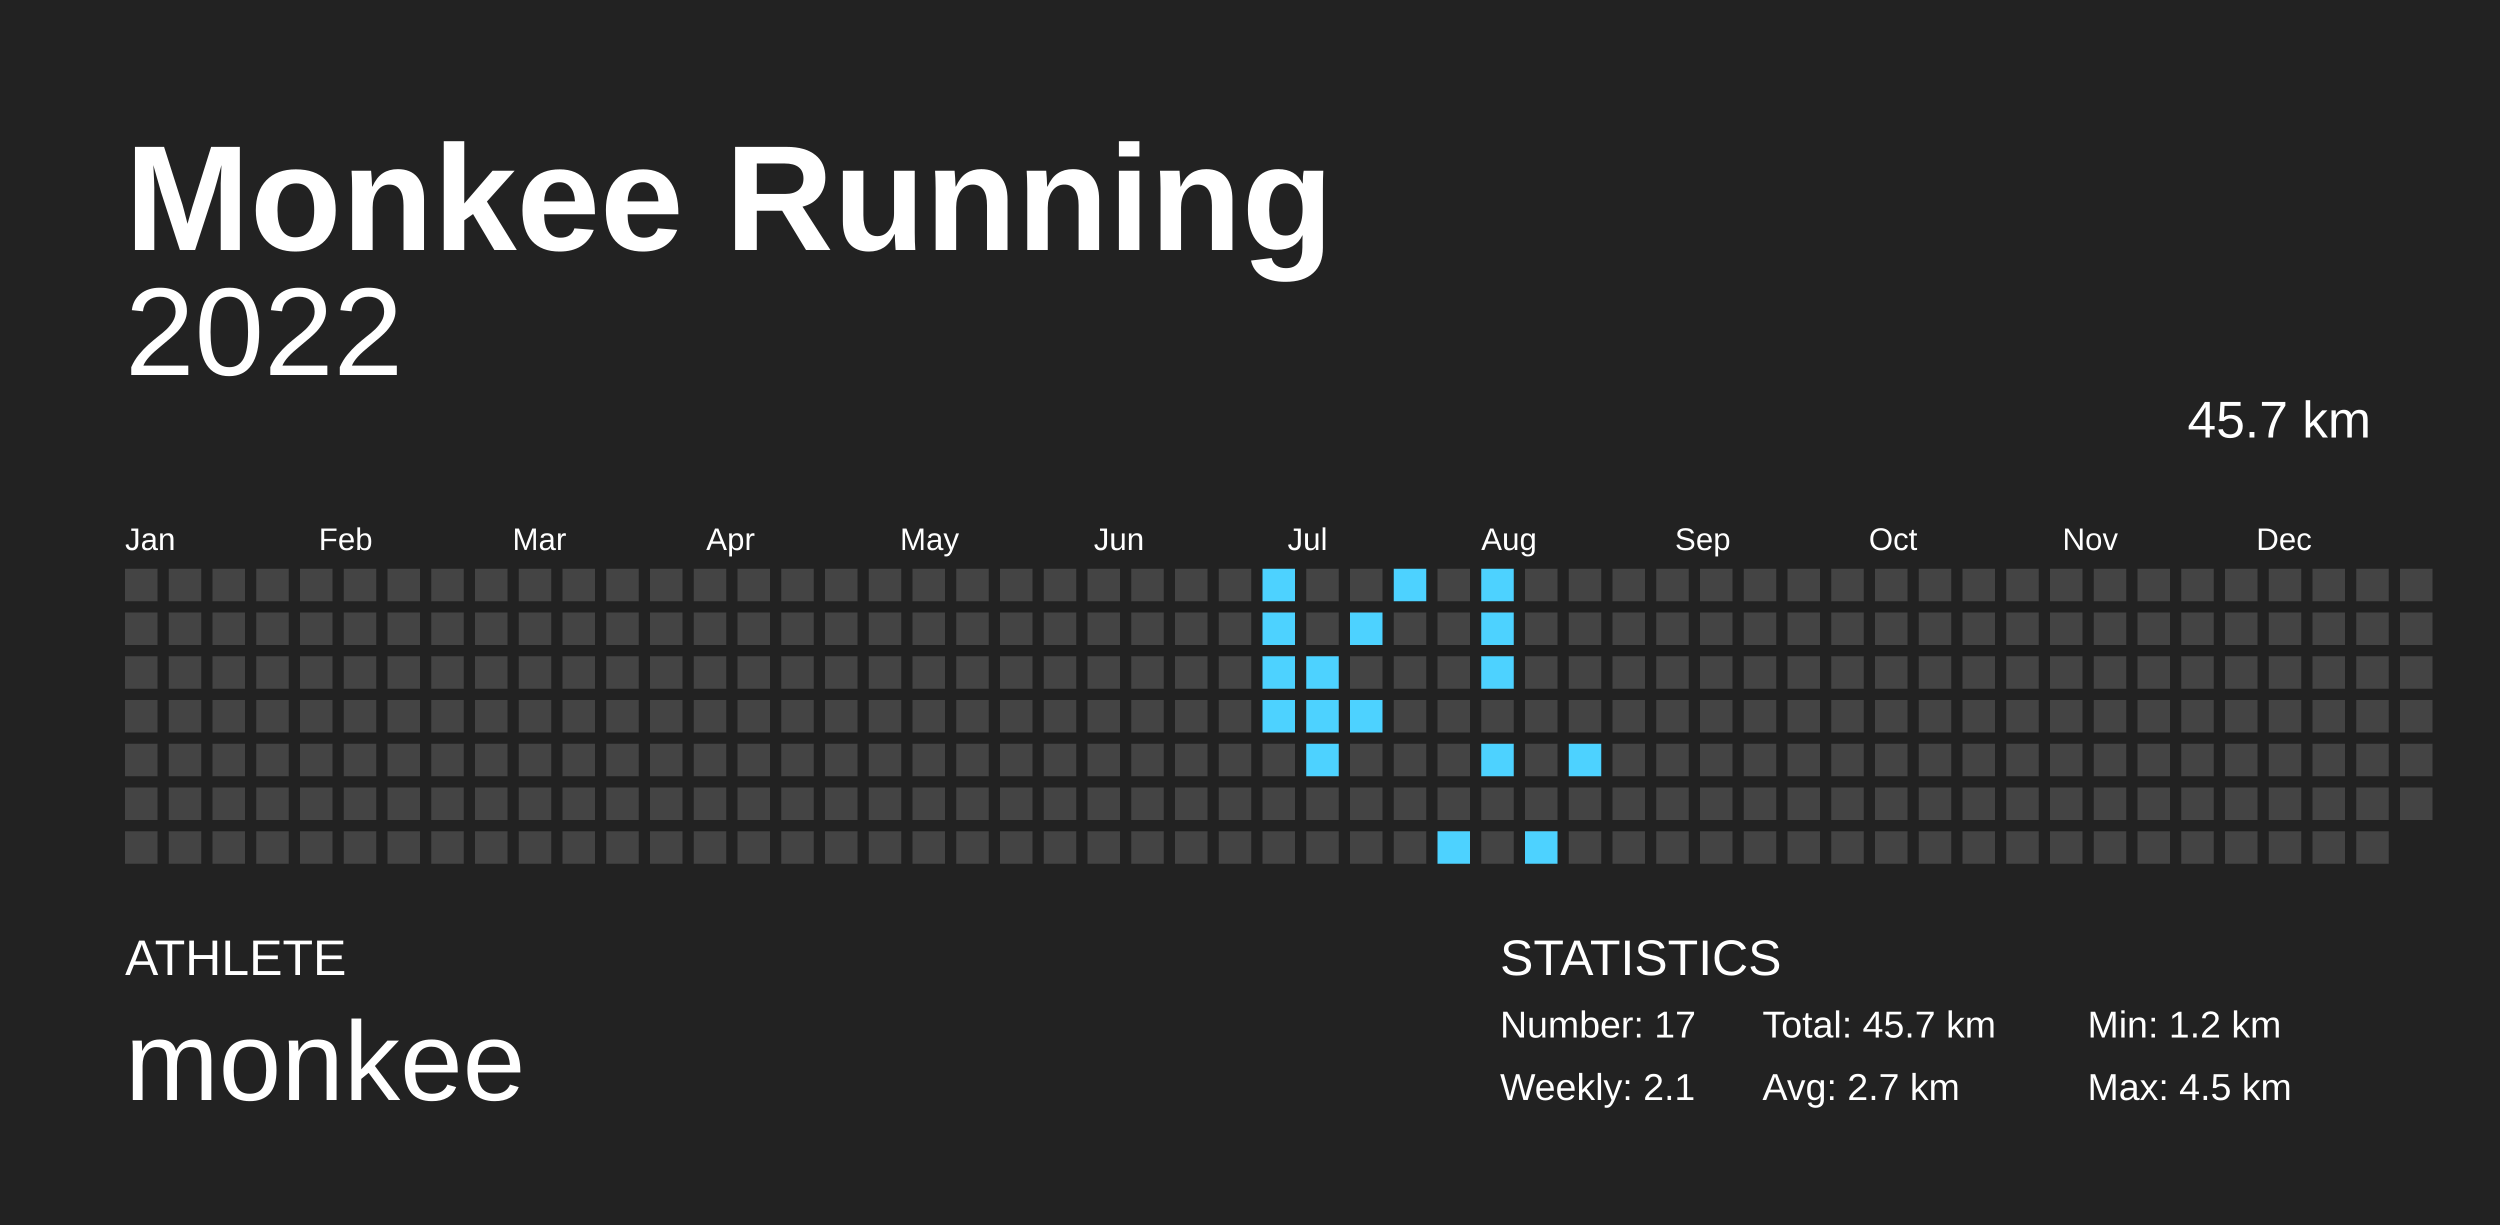
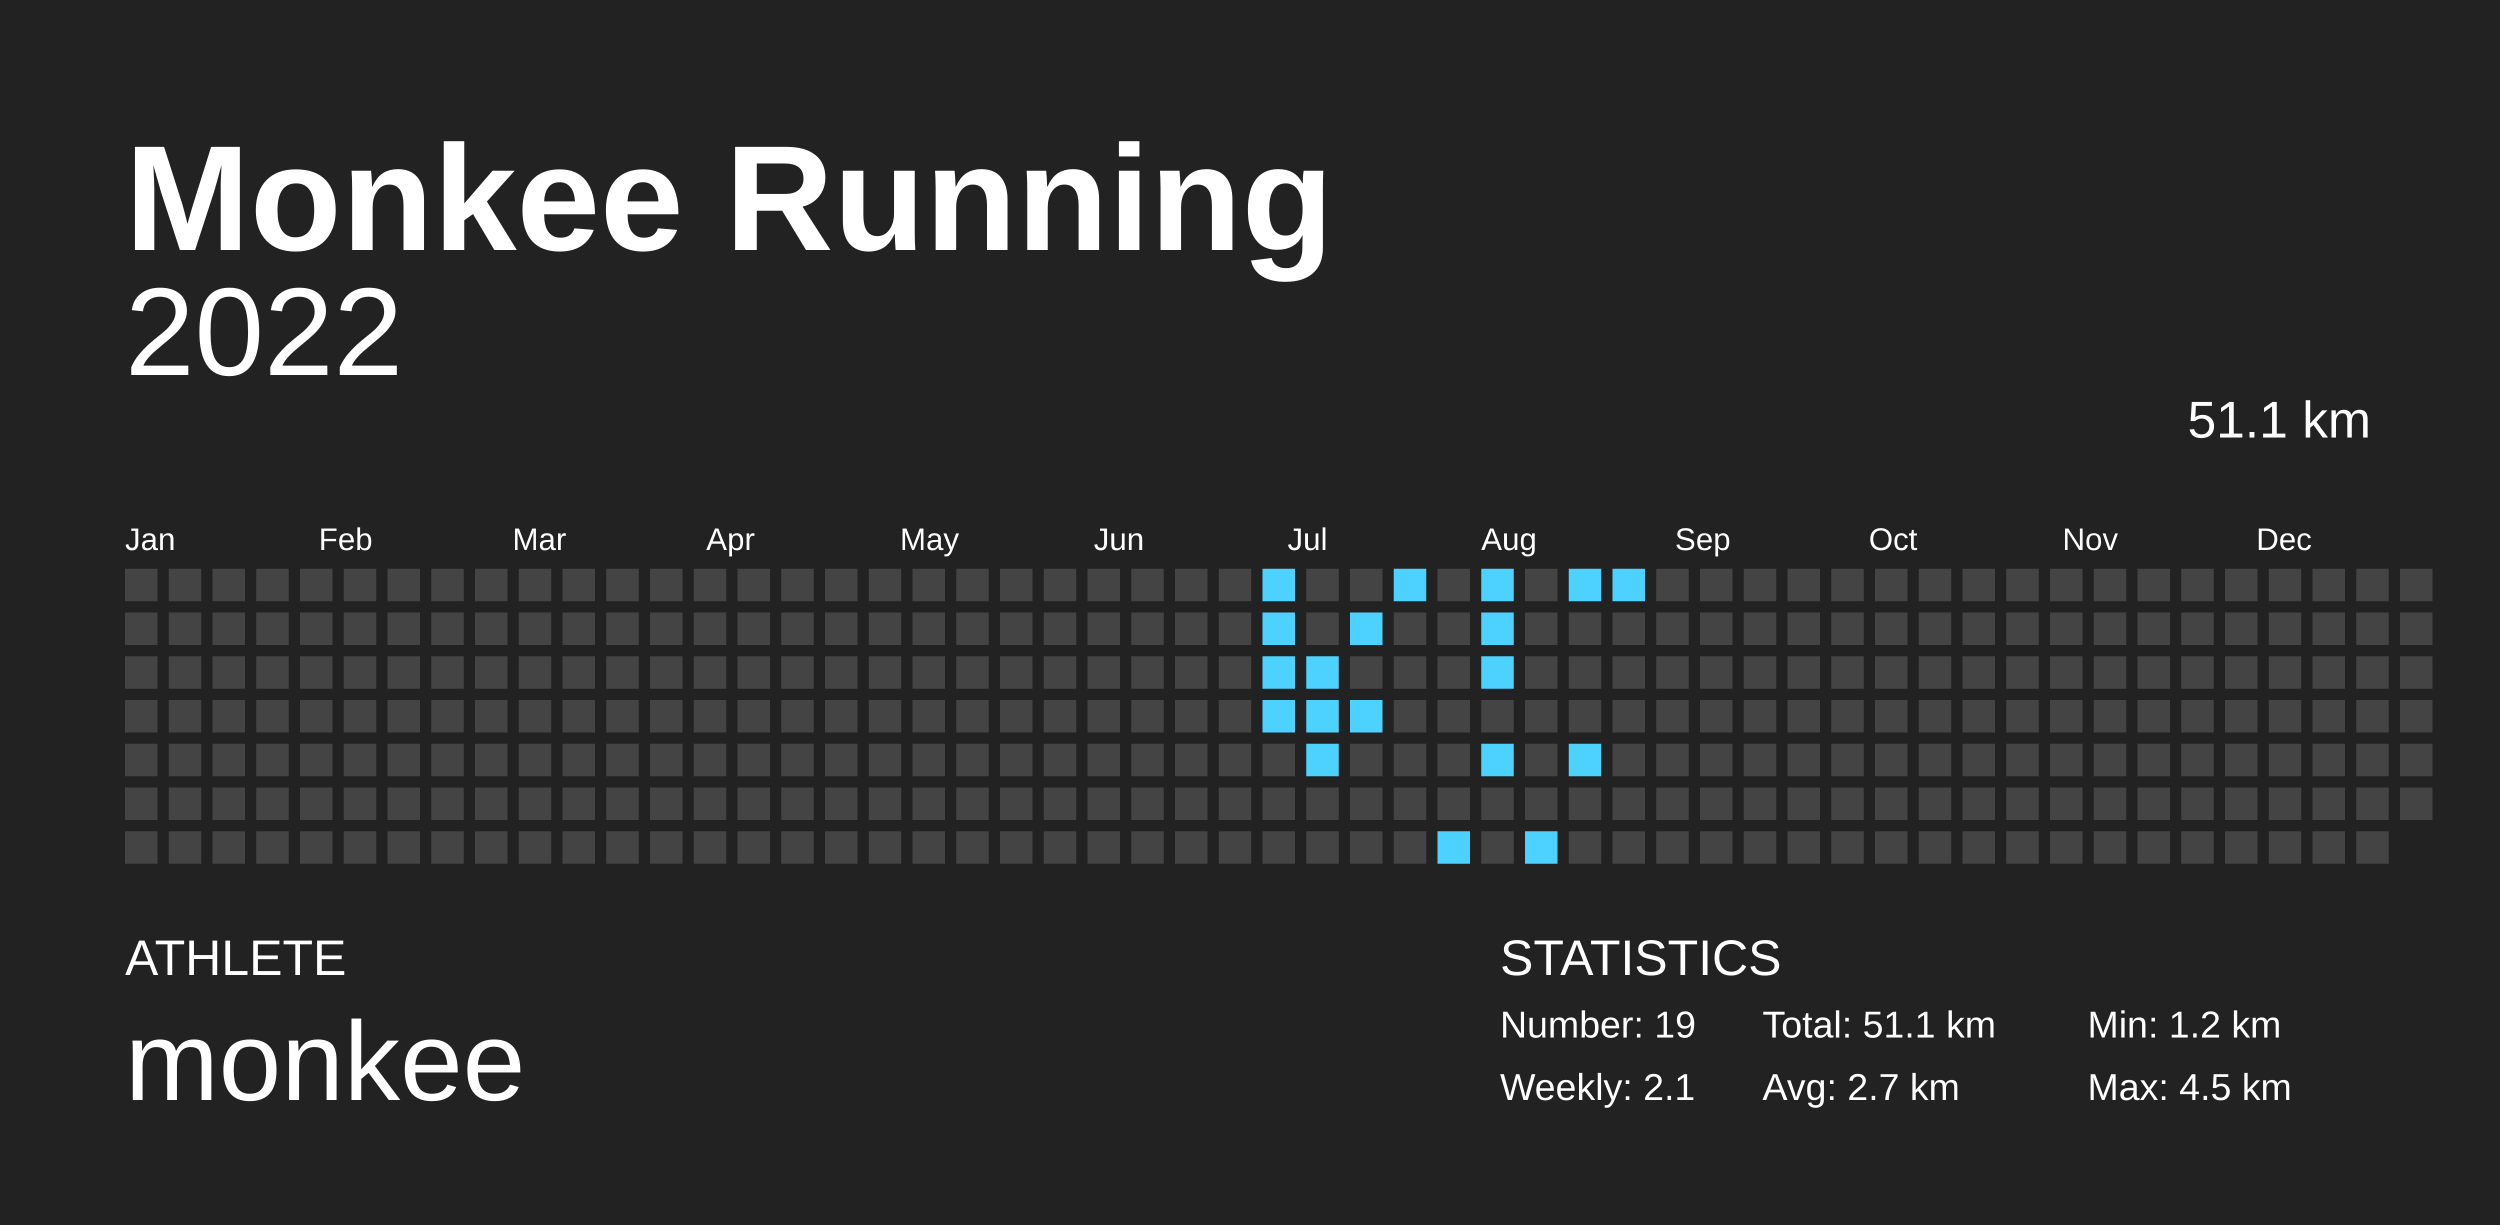
<svg xmlns="http://www.w3.org/2000/svg" baseProfile="full" height="98mm" version="1.1" viewBox="0,0,200,98" width="200mm">
  <defs />
  <rect fill="#222222" height="98" width="200" x="0" y="0" />
  <text fill="#FFFFFF" style="font-size:12px; font-family:Arial; font-weight:bold;" x="10" y="20">Monkee Running</text>
  <text fill="#FFFFFF" style="font-size:4px; font-family:Arial" x="10" y="78">ATHLETE</text>
  <text fill="#FFFFFF" style="font-size:9px; font-family:Arial" x="10" y="88">monkee</text>
  <text fill="#FFFFFF" style="font-size:4px; font-family:Arial" x="120" y="78">STATISTICS</text>
-   <text fill="#FFFFFF" style="font-size:3px; font-family:Arial" x="120" y="83">Number: 17</text>
+   <text fill="#FFFFFF" style="font-size:3px; font-family:Arial" x="120" y="83">Number: 19</text>
  <text fill="#FFFFFF" style="font-size:3px; font-family:Arial" x="120" y="88">Weekly: 2.1</text>
-   <text fill="#FFFFFF" style="font-size:3px; font-family:Arial" x="141" y="83">Total: 45.7 km</text>
+   <text fill="#FFFFFF" style="font-size:3px; font-family:Arial" x="141" y="83">Total: 51.1 km</text>
  <text fill="#FFFFFF" style="font-size:3px; font-family:Arial" x="141" y="88">Avg: 2.7 km</text>
  <text fill="#FFFFFF" style="font-size:3px; font-family:Arial" x="167" y="83">Min: 1.2 km</text>
  <text fill="#FFFFFF" style="font-size:3px; font-family:Arial" x="167" y="88">Max: 4.5 km</text>
  <text alignment-baseline="hanging" fill="#FFFFFF" style="font-size:10.0px; font-family:Arial;" x="10" y="30">2022</text>
-   <text alignment-baseline="hanging" fill="#FFFFFF" style="font-size:4.125px; font-family:Arial;" x="175" y="35">45.7 km</text>
+   <text alignment-baseline="hanging" fill="#FFFFFF" style="font-size:4.125px; font-family:Arial;" x="175" y="35">51.1 km</text>
  <text fill="#FFFFFF" style="font-size:2.5px; font-family:Arial" x="10.0" y="44">Jan</text>
  <text fill="#FFFFFF" style="font-size:2.5px; font-family:Arial" x="25.5" y="44">Feb</text>
  <text fill="#FFFFFF" style="font-size:2.5px; font-family:Arial" x="41.0" y="44">Mar</text>
  <text fill="#FFFFFF" style="font-size:2.5px; font-family:Arial" x="56.5" y="44">Apr</text>
  <text fill="#FFFFFF" style="font-size:2.5px; font-family:Arial" x="72.0" y="44">May</text>
  <text fill="#FFFFFF" style="font-size:2.5px; font-family:Arial" x="87.5" y="44">Jun</text>
  <text fill="#FFFFFF" style="font-size:2.5px; font-family:Arial" x="103.0" y="44">Jul</text>
  <text fill="#FFFFFF" style="font-size:2.5px; font-family:Arial" x="118.5" y="44">Aug</text>
  <text fill="#FFFFFF" style="font-size:2.5px; font-family:Arial" x="134.0" y="44">Sep</text>
  <text fill="#FFFFFF" style="font-size:2.5px; font-family:Arial" x="149.5" y="44">Oct</text>
  <text fill="#FFFFFF" style="font-size:2.5px; font-family:Arial" x="165.0" y="44">Nov</text>
  <text fill="#FFFFFF" style="font-size:2.5px; font-family:Arial" x="180.5" y="44">Dec</text>
  <rect fill="#444444" height="2.6" width="2.6" x="10.0" y="45.5" />
  <rect fill="#444444" height="2.6" width="2.6" x="10.0" y="49.0" />
  <rect fill="#444444" height="2.6" width="2.6" x="10.0" y="52.5" />
  <rect fill="#444444" height="2.6" width="2.6" x="10.0" y="56.0" />
  <rect fill="#444444" height="2.6" width="2.6" x="10.0" y="59.5" />
  <rect fill="#444444" height="2.6" width="2.6" x="10.0" y="63.0" />
  <rect fill="#444444" height="2.6" width="2.6" x="10.0" y="66.5" />
  <rect fill="#444444" height="2.6" width="2.6" x="13.5" y="45.5" />
  <rect fill="#444444" height="2.6" width="2.6" x="13.5" y="49.0" />
  <rect fill="#444444" height="2.6" width="2.6" x="13.5" y="52.5" />
  <rect fill="#444444" height="2.6" width="2.6" x="13.5" y="56.0" />
  <rect fill="#444444" height="2.6" width="2.6" x="13.5" y="59.5" />
  <rect fill="#444444" height="2.6" width="2.6" x="13.5" y="63.0" />
  <rect fill="#444444" height="2.6" width="2.6" x="13.5" y="66.5" />
  <rect fill="#444444" height="2.6" width="2.6" x="17.0" y="45.5" />
  <rect fill="#444444" height="2.6" width="2.6" x="17.0" y="49.0" />
  <rect fill="#444444" height="2.6" width="2.6" x="17.0" y="52.5" />
  <rect fill="#444444" height="2.6" width="2.6" x="17.0" y="56.0" />
  <rect fill="#444444" height="2.6" width="2.6" x="17.0" y="59.5" />
  <rect fill="#444444" height="2.6" width="2.6" x="17.0" y="63.0" />
  <rect fill="#444444" height="2.6" width="2.6" x="17.0" y="66.5" />
  <rect fill="#444444" height="2.6" width="2.6" x="20.5" y="45.5" />
  <rect fill="#444444" height="2.6" width="2.6" x="20.5" y="49.0" />
  <rect fill="#444444" height="2.6" width="2.6" x="20.5" y="52.5" />
  <rect fill="#444444" height="2.6" width="2.6" x="20.5" y="56.0" />
  <rect fill="#444444" height="2.6" width="2.6" x="20.5" y="59.5" />
  <rect fill="#444444" height="2.6" width="2.6" x="20.5" y="63.0" />
  <rect fill="#444444" height="2.6" width="2.6" x="20.5" y="66.5" />
  <rect fill="#444444" height="2.6" width="2.6" x="24.0" y="45.5" />
  <rect fill="#444444" height="2.6" width="2.6" x="24.0" y="49.0" />
  <rect fill="#444444" height="2.6" width="2.6" x="24.0" y="52.5" />
  <rect fill="#444444" height="2.6" width="2.6" x="24.0" y="56.0" />
  <rect fill="#444444" height="2.6" width="2.6" x="24.0" y="59.5" />
  <rect fill="#444444" height="2.6" width="2.6" x="24.0" y="63.0" />
  <rect fill="#444444" height="2.6" width="2.6" x="24.0" y="66.5" />
  <rect fill="#444444" height="2.6" width="2.6" x="27.5" y="45.5" />
  <rect fill="#444444" height="2.6" width="2.6" x="27.5" y="49.0" />
  <rect fill="#444444" height="2.6" width="2.6" x="27.5" y="52.5" />
  <rect fill="#444444" height="2.6" width="2.6" x="27.5" y="56.0" />
  <rect fill="#444444" height="2.6" width="2.6" x="27.5" y="59.5" />
  <rect fill="#444444" height="2.6" width="2.6" x="27.5" y="63.0" />
  <rect fill="#444444" height="2.6" width="2.6" x="27.5" y="66.5" />
  <rect fill="#444444" height="2.6" width="2.6" x="31.0" y="45.5" />
  <rect fill="#444444" height="2.6" width="2.6" x="31.0" y="49.0" />
  <rect fill="#444444" height="2.6" width="2.6" x="31.0" y="52.5" />
  <rect fill="#444444" height="2.6" width="2.6" x="31.0" y="56.0" />
  <rect fill="#444444" height="2.6" width="2.6" x="31.0" y="59.5" />
  <rect fill="#444444" height="2.6" width="2.6" x="31.0" y="63.0" />
  <rect fill="#444444" height="2.6" width="2.6" x="31.0" y="66.5" />
  <rect fill="#444444" height="2.6" width="2.6" x="34.5" y="45.5" />
  <rect fill="#444444" height="2.6" width="2.6" x="34.5" y="49.0" />
  <rect fill="#444444" height="2.6" width="2.6" x="34.5" y="52.5" />
  <rect fill="#444444" height="2.6" width="2.6" x="34.5" y="56.0" />
  <rect fill="#444444" height="2.6" width="2.6" x="34.5" y="59.5" />
  <rect fill="#444444" height="2.6" width="2.6" x="34.5" y="63.0" />
  <rect fill="#444444" height="2.6" width="2.6" x="34.5" y="66.5" />
  <rect fill="#444444" height="2.6" width="2.6" x="38.0" y="45.5" />
  <rect fill="#444444" height="2.6" width="2.6" x="38.0" y="49.0" />
  <rect fill="#444444" height="2.6" width="2.6" x="38.0" y="52.5" />
  <rect fill="#444444" height="2.6" width="2.6" x="38.0" y="56.0" />
  <rect fill="#444444" height="2.6" width="2.6" x="38.0" y="59.5" />
  <rect fill="#444444" height="2.6" width="2.6" x="38.0" y="63.0" />
  <rect fill="#444444" height="2.6" width="2.6" x="38.0" y="66.5" />
  <rect fill="#444444" height="2.6" width="2.6" x="41.5" y="45.5" />
  <rect fill="#444444" height="2.6" width="2.6" x="41.5" y="49.0" />
  <rect fill="#444444" height="2.6" width="2.6" x="41.5" y="52.5" />
  <rect fill="#444444" height="2.6" width="2.6" x="41.5" y="56.0" />
  <rect fill="#444444" height="2.6" width="2.6" x="41.5" y="59.5" />
  <rect fill="#444444" height="2.6" width="2.6" x="41.5" y="63.0" />
  <rect fill="#444444" height="2.6" width="2.6" x="41.5" y="66.5" />
  <rect fill="#444444" height="2.6" width="2.6" x="45.0" y="45.5" />
  <rect fill="#444444" height="2.6" width="2.6" x="45.0" y="49.0" />
  <rect fill="#444444" height="2.6" width="2.6" x="45.0" y="52.5" />
  <rect fill="#444444" height="2.6" width="2.6" x="45.0" y="56.0" />
  <rect fill="#444444" height="2.6" width="2.6" x="45.0" y="59.5" />
  <rect fill="#444444" height="2.6" width="2.6" x="45.0" y="63.0" />
  <rect fill="#444444" height="2.6" width="2.6" x="45.0" y="66.5" />
  <rect fill="#444444" height="2.6" width="2.6" x="48.5" y="45.5" />
  <rect fill="#444444" height="2.6" width="2.6" x="48.5" y="49.0" />
  <rect fill="#444444" height="2.6" width="2.6" x="48.5" y="52.5" />
  <rect fill="#444444" height="2.6" width="2.6" x="48.5" y="56.0" />
  <rect fill="#444444" height="2.6" width="2.6" x="48.5" y="59.5" />
  <rect fill="#444444" height="2.6" width="2.6" x="48.5" y="63.0" />
  <rect fill="#444444" height="2.6" width="2.6" x="48.5" y="66.5" />
  <rect fill="#444444" height="2.6" width="2.6" x="52.0" y="45.5" />
  <rect fill="#444444" height="2.6" width="2.6" x="52.0" y="49.0" />
  <rect fill="#444444" height="2.6" width="2.6" x="52.0" y="52.5" />
  <rect fill="#444444" height="2.6" width="2.6" x="52.0" y="56.0" />
  <rect fill="#444444" height="2.6" width="2.6" x="52.0" y="59.5" />
  <rect fill="#444444" height="2.6" width="2.6" x="52.0" y="63.0" />
  <rect fill="#444444" height="2.6" width="2.6" x="52.0" y="66.5" />
  <rect fill="#444444" height="2.6" width="2.6" x="55.5" y="45.5" />
  <rect fill="#444444" height="2.6" width="2.6" x="55.5" y="49.0" />
  <rect fill="#444444" height="2.6" width="2.6" x="55.5" y="52.5" />
  <rect fill="#444444" height="2.6" width="2.6" x="55.5" y="56.0" />
  <rect fill="#444444" height="2.6" width="2.6" x="55.5" y="59.5" />
  <rect fill="#444444" height="2.6" width="2.6" x="55.5" y="63.0" />
  <rect fill="#444444" height="2.6" width="2.6" x="55.5" y="66.5" />
  <rect fill="#444444" height="2.6" width="2.6" x="59.0" y="45.5" />
  <rect fill="#444444" height="2.6" width="2.6" x="59.0" y="49.0" />
  <rect fill="#444444" height="2.6" width="2.6" x="59.0" y="52.5" />
  <rect fill="#444444" height="2.6" width="2.6" x="59.0" y="56.0" />
  <rect fill="#444444" height="2.6" width="2.6" x="59.0" y="59.5" />
  <rect fill="#444444" height="2.6" width="2.6" x="59.0" y="63.0" />
  <rect fill="#444444" height="2.6" width="2.6" x="59.0" y="66.5" />
  <rect fill="#444444" height="2.6" width="2.6" x="62.5" y="45.5" />
  <rect fill="#444444" height="2.6" width="2.6" x="62.5" y="49.0" />
  <rect fill="#444444" height="2.6" width="2.6" x="62.5" y="52.5" />
  <rect fill="#444444" height="2.6" width="2.6" x="62.5" y="56.0" />
  <rect fill="#444444" height="2.6" width="2.6" x="62.5" y="59.5" />
  <rect fill="#444444" height="2.6" width="2.6" x="62.5" y="63.0" />
  <rect fill="#444444" height="2.6" width="2.6" x="62.5" y="66.5" />
  <rect fill="#444444" height="2.6" width="2.6" x="66.0" y="45.5" />
  <rect fill="#444444" height="2.6" width="2.6" x="66.0" y="49.0" />
  <rect fill="#444444" height="2.6" width="2.6" x="66.0" y="52.5" />
  <rect fill="#444444" height="2.6" width="2.6" x="66.0" y="56.0" />
  <rect fill="#444444" height="2.6" width="2.6" x="66.0" y="59.5" />
  <rect fill="#444444" height="2.6" width="2.6" x="66.0" y="63.0" />
  <rect fill="#444444" height="2.6" width="2.6" x="66.0" y="66.5" />
  <rect fill="#444444" height="2.6" width="2.6" x="69.5" y="45.5" />
  <rect fill="#444444" height="2.6" width="2.6" x="69.5" y="49.0" />
  <rect fill="#444444" height="2.6" width="2.6" x="69.5" y="52.5" />
  <rect fill="#444444" height="2.6" width="2.6" x="69.5" y="56.0" />
  <rect fill="#444444" height="2.6" width="2.6" x="69.5" y="59.5" />
  <rect fill="#444444" height="2.6" width="2.6" x="69.5" y="63.0" />
  <rect fill="#444444" height="2.6" width="2.6" x="69.5" y="66.5" />
  <rect fill="#444444" height="2.6" width="2.6" x="73.0" y="45.5" />
  <rect fill="#444444" height="2.6" width="2.6" x="73.0" y="49.0" />
  <rect fill="#444444" height="2.6" width="2.6" x="73.0" y="52.5" />
  <rect fill="#444444" height="2.6" width="2.6" x="73.0" y="56.0" />
  <rect fill="#444444" height="2.6" width="2.6" x="73.0" y="59.5" />
  <rect fill="#444444" height="2.6" width="2.6" x="73.0" y="63.0" />
  <rect fill="#444444" height="2.6" width="2.6" x="73.0" y="66.5" />
  <rect fill="#444444" height="2.6" width="2.6" x="76.5" y="45.5" />
  <rect fill="#444444" height="2.6" width="2.6" x="76.5" y="49.0" />
  <rect fill="#444444" height="2.6" width="2.6" x="76.5" y="52.5" />
  <rect fill="#444444" height="2.6" width="2.6" x="76.5" y="56.0" />
  <rect fill="#444444" height="2.6" width="2.6" x="76.5" y="59.5" />
  <rect fill="#444444" height="2.6" width="2.6" x="76.5" y="63.0" />
  <rect fill="#444444" height="2.6" width="2.6" x="76.5" y="66.5" />
  <rect fill="#444444" height="2.6" width="2.6" x="80.0" y="45.5" />
  <rect fill="#444444" height="2.6" width="2.6" x="80.0" y="49.0" />
  <rect fill="#444444" height="2.6" width="2.6" x="80.0" y="52.5" />
  <rect fill="#444444" height="2.6" width="2.6" x="80.0" y="56.0" />
  <rect fill="#444444" height="2.6" width="2.6" x="80.0" y="59.5" />
  <rect fill="#444444" height="2.6" width="2.6" x="80.0" y="63.0" />
  <rect fill="#444444" height="2.6" width="2.6" x="80.0" y="66.5" />
  <rect fill="#444444" height="2.6" width="2.6" x="83.5" y="45.5" />
  <rect fill="#444444" height="2.6" width="2.6" x="83.5" y="49.0" />
  <rect fill="#444444" height="2.6" width="2.6" x="83.5" y="52.5" />
  <rect fill="#444444" height="2.6" width="2.6" x="83.5" y="56.0" />
  <rect fill="#444444" height="2.6" width="2.6" x="83.5" y="59.5" />
  <rect fill="#444444" height="2.6" width="2.6" x="83.5" y="63.0" />
  <rect fill="#444444" height="2.6" width="2.6" x="83.5" y="66.5" />
  <rect fill="#444444" height="2.6" width="2.6" x="87.0" y="45.5" />
  <rect fill="#444444" height="2.6" width="2.6" x="87.0" y="49.0" />
  <rect fill="#444444" height="2.6" width="2.6" x="87.0" y="52.5" />
  <rect fill="#444444" height="2.6" width="2.6" x="87.0" y="56.0" />
  <rect fill="#444444" height="2.6" width="2.6" x="87.0" y="59.5" />
  <rect fill="#444444" height="2.6" width="2.6" x="87.0" y="63.0" />
  <rect fill="#444444" height="2.6" width="2.6" x="87.0" y="66.5" />
  <rect fill="#444444" height="2.6" width="2.6" x="90.5" y="45.5" />
  <rect fill="#444444" height="2.6" width="2.6" x="90.5" y="49.0" />
  <rect fill="#444444" height="2.6" width="2.6" x="90.5" y="52.5" />
  <rect fill="#444444" height="2.6" width="2.6" x="90.5" y="56.0" />
  <rect fill="#444444" height="2.6" width="2.6" x="90.5" y="59.5" />
  <rect fill="#444444" height="2.6" width="2.6" x="90.5" y="63.0" />
  <rect fill="#444444" height="2.6" width="2.6" x="90.5" y="66.5" />
  <rect fill="#444444" height="2.6" width="2.6" x="94.0" y="45.5" />
  <rect fill="#444444" height="2.6" width="2.6" x="94.0" y="49.0" />
  <rect fill="#444444" height="2.6" width="2.6" x="94.0" y="52.5" />
  <rect fill="#444444" height="2.6" width="2.6" x="94.0" y="56.0" />
  <rect fill="#444444" height="2.6" width="2.6" x="94.0" y="59.5" />
  <rect fill="#444444" height="2.6" width="2.6" x="94.0" y="63.0" />
  <rect fill="#444444" height="2.6" width="2.6" x="94.0" y="66.5" />
  <rect fill="#444444" height="2.6" width="2.6" x="97.5" y="45.5" />
  <rect fill="#444444" height="2.6" width="2.6" x="97.5" y="49.0" />
  <rect fill="#444444" height="2.6" width="2.6" x="97.5" y="52.5" />
  <rect fill="#444444" height="2.6" width="2.6" x="97.5" y="56.0" />
  <rect fill="#444444" height="2.6" width="2.6" x="97.5" y="59.5" />
  <rect fill="#444444" height="2.6" width="2.6" x="97.5" y="63.0" />
  <rect fill="#444444" height="2.6" width="2.6" x="97.5" y="66.5" />
  <rect fill="#4dd2ff" height="2.6" width="2.6" x="101.0" y="45.5" />
  <rect fill="#4dd2ff" height="2.6" width="2.6" x="101.0" y="49.0" />
  <rect fill="#4dd2ff" height="2.6" width="2.6" x="101.0" y="52.5" />
  <rect fill="#4dd2ff" height="2.6" width="2.6" x="101.0" y="56.0" />
  <rect fill="#444444" height="2.6" width="2.6" x="101.0" y="59.5" />
  <rect fill="#444444" height="2.6" width="2.6" x="101.0" y="63.0" />
  <rect fill="#444444" height="2.6" width="2.6" x="101.0" y="66.5" />
  <rect fill="#444444" height="2.6" width="2.6" x="104.5" y="45.5" />
  <rect fill="#444444" height="2.6" width="2.6" x="104.5" y="49.0" />
  <rect fill="#4dd2ff" height="2.6" width="2.6" x="104.5" y="52.5" />
  <rect fill="#4dd2ff" height="2.6" width="2.6" x="104.5" y="56.0" />
  <rect fill="#4dd2ff" height="2.6" width="2.6" x="104.5" y="59.5" />
  <rect fill="#444444" height="2.6" width="2.6" x="104.5" y="63.0" />
  <rect fill="#444444" height="2.6" width="2.6" x="104.5" y="66.5" />
  <rect fill="#444444" height="2.6" width="2.6" x="108.0" y="45.5" />
  <rect fill="#4dd2ff" height="2.6" width="2.6" x="108.0" y="49.0" />
  <rect fill="#444444" height="2.6" width="2.6" x="108.0" y="52.5" />
  <rect fill="#4dd2ff" height="2.6" width="2.6" x="108.0" y="56.0" />
  <rect fill="#444444" height="2.6" width="2.6" x="108.0" y="59.5" />
  <rect fill="#444444" height="2.6" width="2.6" x="108.0" y="63.0" />
  <rect fill="#444444" height="2.6" width="2.6" x="108.0" y="66.5" />
  <rect fill="#4dd2ff" height="2.6" width="2.6" x="111.5" y="45.5" />
  <rect fill="#444444" height="2.6" width="2.6" x="111.5" y="49.0" />
  <rect fill="#444444" height="2.6" width="2.6" x="111.5" y="52.5" />
  <rect fill="#444444" height="2.6" width="2.6" x="111.5" y="56.0" />
  <rect fill="#444444" height="2.6" width="2.6" x="111.5" y="59.5" />
  <rect fill="#444444" height="2.6" width="2.6" x="111.5" y="63.0" />
  <rect fill="#444444" height="2.6" width="2.6" x="111.5" y="66.5" />
  <rect fill="#444444" height="2.6" width="2.6" x="115.0" y="45.5" />
  <rect fill="#444444" height="2.6" width="2.6" x="115.0" y="49.0" />
  <rect fill="#444444" height="2.6" width="2.6" x="115.0" y="52.5" />
  <rect fill="#444444" height="2.6" width="2.6" x="115.0" y="56.0" />
  <rect fill="#444444" height="2.6" width="2.6" x="115.0" y="59.5" />
  <rect fill="#444444" height="2.6" width="2.6" x="115.0" y="63.0" />
  <rect fill="#4dd2ff" height="2.6" width="2.6" x="115.0" y="66.5" />
  <rect fill="#4dd2ff" height="2.6" width="2.6" x="118.5" y="45.5" />
  <rect fill="#4dd2ff" height="2.6" width="2.6" x="118.5" y="49.0" />
  <rect fill="#4dd2ff" height="2.6" width="2.6" x="118.5" y="52.5" />
  <rect fill="#444444" height="2.6" width="2.6" x="118.5" y="56.0" />
  <rect fill="#4dd2ff" height="2.6" width="2.6" x="118.5" y="59.5" />
  <rect fill="#444444" height="2.6" width="2.6" x="118.5" y="63.0" />
  <rect fill="#444444" height="2.6" width="2.6" x="118.5" y="66.5" />
  <rect fill="#444444" height="2.6" width="2.6" x="122.0" y="45.5" />
  <rect fill="#444444" height="2.6" width="2.6" x="122.0" y="49.0" />
  <rect fill="#444444" height="2.6" width="2.6" x="122.0" y="52.5" />
  <rect fill="#444444" height="2.6" width="2.6" x="122.0" y="56.0" />
  <rect fill="#444444" height="2.6" width="2.6" x="122.0" y="59.5" />
  <rect fill="#444444" height="2.6" width="2.6" x="122.0" y="63.0" />
  <rect fill="#4dd2ff" height="2.6" width="2.6" x="122.0" y="66.5" />
-   <rect fill="#444444" height="2.6" width="2.6" x="125.5" y="45.5" />
+   <rect fill="#4dd2ff" height="2.6" width="2.6" x="125.5" y="45.5" />
  <rect fill="#444444" height="2.6" width="2.6" x="125.5" y="49.0" />
  <rect fill="#444444" height="2.6" width="2.6" x="125.5" y="52.5" />
  <rect fill="#444444" height="2.6" width="2.6" x="125.5" y="56.0" />
  <rect fill="#4dd2ff" height="2.6" width="2.6" x="125.5" y="59.5" />
  <rect fill="#444444" height="2.6" width="2.6" x="125.5" y="63.0" />
  <rect fill="#444444" height="2.6" width="2.6" x="125.5" y="66.5" />
-   <rect fill="#444444" height="2.6" width="2.6" x="129.0" y="45.5" />
+   <rect fill="#4dd2ff" height="2.6" width="2.6" x="129.0" y="45.5" />
  <rect fill="#444444" height="2.6" width="2.6" x="129.0" y="49.0" />
  <rect fill="#444444" height="2.6" width="2.6" x="129.0" y="52.5" />
  <rect fill="#444444" height="2.6" width="2.6" x="129.0" y="56.0" />
  <rect fill="#444444" height="2.6" width="2.6" x="129.0" y="59.5" />
  <rect fill="#444444" height="2.6" width="2.6" x="129.0" y="63.0" />
  <rect fill="#444444" height="2.6" width="2.6" x="129.0" y="66.5" />
  <rect fill="#444444" height="2.6" width="2.6" x="132.5" y="45.5" />
  <rect fill="#444444" height="2.6" width="2.6" x="132.5" y="49.0" />
  <rect fill="#444444" height="2.6" width="2.6" x="132.5" y="52.5" />
  <rect fill="#444444" height="2.6" width="2.6" x="132.5" y="56.0" />
  <rect fill="#444444" height="2.6" width="2.6" x="132.5" y="59.5" />
  <rect fill="#444444" height="2.6" width="2.6" x="132.5" y="63.0" />
  <rect fill="#444444" height="2.6" width="2.6" x="132.5" y="66.5" />
  <rect fill="#444444" height="2.6" width="2.6" x="136.0" y="45.5" />
  <rect fill="#444444" height="2.6" width="2.6" x="136.0" y="49.0" />
  <rect fill="#444444" height="2.6" width="2.6" x="136.0" y="52.5" />
  <rect fill="#444444" height="2.6" width="2.6" x="136.0" y="56.0" />
  <rect fill="#444444" height="2.6" width="2.6" x="136.0" y="59.5" />
  <rect fill="#444444" height="2.6" width="2.6" x="136.0" y="63.0" />
  <rect fill="#444444" height="2.6" width="2.6" x="136.0" y="66.5" />
  <rect fill="#444444" height="2.6" width="2.6" x="139.5" y="45.5" />
  <rect fill="#444444" height="2.6" width="2.6" x="139.5" y="49.0" />
  <rect fill="#444444" height="2.6" width="2.6" x="139.5" y="52.5" />
  <rect fill="#444444" height="2.6" width="2.6" x="139.5" y="56.0" />
  <rect fill="#444444" height="2.6" width="2.6" x="139.5" y="59.5" />
  <rect fill="#444444" height="2.6" width="2.6" x="139.5" y="63.0" />
  <rect fill="#444444" height="2.6" width="2.6" x="139.5" y="66.5" />
  <rect fill="#444444" height="2.6" width="2.6" x="143.0" y="45.5" />
  <rect fill="#444444" height="2.6" width="2.6" x="143.0" y="49.0" />
  <rect fill="#444444" height="2.6" width="2.6" x="143.0" y="52.5" />
  <rect fill="#444444" height="2.6" width="2.6" x="143.0" y="56.0" />
  <rect fill="#444444" height="2.6" width="2.6" x="143.0" y="59.5" />
  <rect fill="#444444" height="2.6" width="2.6" x="143.0" y="63.0" />
  <rect fill="#444444" height="2.6" width="2.6" x="143.0" y="66.5" />
  <rect fill="#444444" height="2.6" width="2.6" x="146.5" y="45.5" />
  <rect fill="#444444" height="2.6" width="2.6" x="146.5" y="49.0" />
  <rect fill="#444444" height="2.6" width="2.6" x="146.5" y="52.5" />
  <rect fill="#444444" height="2.6" width="2.6" x="146.5" y="56.0" />
  <rect fill="#444444" height="2.6" width="2.6" x="146.5" y="59.5" />
  <rect fill="#444444" height="2.6" width="2.6" x="146.5" y="63.0" />
  <rect fill="#444444" height="2.6" width="2.6" x="146.5" y="66.5" />
  <rect fill="#444444" height="2.6" width="2.6" x="150.0" y="45.5" />
  <rect fill="#444444" height="2.6" width="2.6" x="150.0" y="49.0" />
  <rect fill="#444444" height="2.6" width="2.6" x="150.0" y="52.5" />
  <rect fill="#444444" height="2.6" width="2.6" x="150.0" y="56.0" />
  <rect fill="#444444" height="2.6" width="2.6" x="150.0" y="59.5" />
  <rect fill="#444444" height="2.6" width="2.6" x="150.0" y="63.0" />
  <rect fill="#444444" height="2.6" width="2.6" x="150.0" y="66.5" />
  <rect fill="#444444" height="2.6" width="2.6" x="153.5" y="45.5" />
  <rect fill="#444444" height="2.6" width="2.6" x="153.5" y="49.0" />
  <rect fill="#444444" height="2.6" width="2.6" x="153.5" y="52.5" />
  <rect fill="#444444" height="2.6" width="2.6" x="153.5" y="56.0" />
  <rect fill="#444444" height="2.6" width="2.6" x="153.5" y="59.5" />
  <rect fill="#444444" height="2.6" width="2.6" x="153.5" y="63.0" />
  <rect fill="#444444" height="2.6" width="2.6" x="153.5" y="66.5" />
  <rect fill="#444444" height="2.6" width="2.6" x="157.0" y="45.5" />
  <rect fill="#444444" height="2.6" width="2.6" x="157.0" y="49.0" />
  <rect fill="#444444" height="2.6" width="2.6" x="157.0" y="52.5" />
  <rect fill="#444444" height="2.6" width="2.6" x="157.0" y="56.0" />
  <rect fill="#444444" height="2.6" width="2.6" x="157.0" y="59.5" />
  <rect fill="#444444" height="2.6" width="2.6" x="157.0" y="63.0" />
  <rect fill="#444444" height="2.6" width="2.6" x="157.0" y="66.5" />
  <rect fill="#444444" height="2.6" width="2.6" x="160.5" y="45.5" />
  <rect fill="#444444" height="2.6" width="2.6" x="160.5" y="49.0" />
  <rect fill="#444444" height="2.6" width="2.6" x="160.5" y="52.5" />
  <rect fill="#444444" height="2.6" width="2.6" x="160.5" y="56.0" />
  <rect fill="#444444" height="2.6" width="2.6" x="160.5" y="59.5" />
  <rect fill="#444444" height="2.6" width="2.6" x="160.5" y="63.0" />
  <rect fill="#444444" height="2.6" width="2.6" x="160.5" y="66.5" />
  <rect fill="#444444" height="2.6" width="2.6" x="164.0" y="45.5" />
  <rect fill="#444444" height="2.6" width="2.6" x="164.0" y="49.0" />
  <rect fill="#444444" height="2.6" width="2.6" x="164.0" y="52.5" />
  <rect fill="#444444" height="2.6" width="2.6" x="164.0" y="56.0" />
  <rect fill="#444444" height="2.6" width="2.6" x="164.0" y="59.5" />
  <rect fill="#444444" height="2.6" width="2.6" x="164.0" y="63.0" />
  <rect fill="#444444" height="2.6" width="2.6" x="164.0" y="66.5" />
  <rect fill="#444444" height="2.6" width="2.6" x="167.5" y="45.5" />
  <rect fill="#444444" height="2.6" width="2.6" x="167.5" y="49.0" />
  <rect fill="#444444" height="2.6" width="2.6" x="167.5" y="52.5" />
  <rect fill="#444444" height="2.6" width="2.6" x="167.5" y="56.0" />
  <rect fill="#444444" height="2.6" width="2.6" x="167.5" y="59.5" />
  <rect fill="#444444" height="2.6" width="2.6" x="167.5" y="63.0" />
  <rect fill="#444444" height="2.6" width="2.6" x="167.5" y="66.5" />
  <rect fill="#444444" height="2.6" width="2.6" x="171.0" y="45.5" />
  <rect fill="#444444" height="2.6" width="2.6" x="171.0" y="49.0" />
  <rect fill="#444444" height="2.6" width="2.6" x="171.0" y="52.5" />
  <rect fill="#444444" height="2.6" width="2.6" x="171.0" y="56.0" />
  <rect fill="#444444" height="2.6" width="2.6" x="171.0" y="59.5" />
  <rect fill="#444444" height="2.6" width="2.6" x="171.0" y="63.0" />
  <rect fill="#444444" height="2.6" width="2.6" x="171.0" y="66.5" />
  <rect fill="#444444" height="2.6" width="2.6" x="174.5" y="45.5" />
  <rect fill="#444444" height="2.6" width="2.6" x="174.5" y="49.0" />
  <rect fill="#444444" height="2.6" width="2.6" x="174.5" y="52.5" />
  <rect fill="#444444" height="2.6" width="2.6" x="174.5" y="56.0" />
  <rect fill="#444444" height="2.6" width="2.6" x="174.5" y="59.5" />
  <rect fill="#444444" height="2.6" width="2.6" x="174.5" y="63.0" />
  <rect fill="#444444" height="2.6" width="2.6" x="174.5" y="66.5" />
  <rect fill="#444444" height="2.6" width="2.6" x="178.0" y="45.5" />
  <rect fill="#444444" height="2.6" width="2.6" x="178.0" y="49.0" />
  <rect fill="#444444" height="2.6" width="2.6" x="178.0" y="52.5" />
  <rect fill="#444444" height="2.6" width="2.6" x="178.0" y="56.0" />
  <rect fill="#444444" height="2.6" width="2.6" x="178.0" y="59.5" />
  <rect fill="#444444" height="2.6" width="2.6" x="178.0" y="63.0" />
  <rect fill="#444444" height="2.6" width="2.6" x="178.0" y="66.5" />
  <rect fill="#444444" height="2.6" width="2.6" x="181.5" y="45.5" />
  <rect fill="#444444" height="2.6" width="2.6" x="181.5" y="49.0" />
  <rect fill="#444444" height="2.6" width="2.6" x="181.5" y="52.5" />
  <rect fill="#444444" height="2.6" width="2.6" x="181.5" y="56.0" />
  <rect fill="#444444" height="2.6" width="2.6" x="181.5" y="59.5" />
  <rect fill="#444444" height="2.6" width="2.6" x="181.5" y="63.0" />
  <rect fill="#444444" height="2.6" width="2.6" x="181.5" y="66.5" />
  <rect fill="#444444" height="2.6" width="2.6" x="185.0" y="45.5" />
  <rect fill="#444444" height="2.6" width="2.6" x="185.0" y="49.0" />
  <rect fill="#444444" height="2.6" width="2.6" x="185.0" y="52.5" />
  <rect fill="#444444" height="2.6" width="2.6" x="185.0" y="56.0" />
  <rect fill="#444444" height="2.6" width="2.6" x="185.0" y="59.5" />
  <rect fill="#444444" height="2.6" width="2.6" x="185.0" y="63.0" />
  <rect fill="#444444" height="2.6" width="2.6" x="185.0" y="66.5" />
  <rect fill="#444444" height="2.6" width="2.6" x="188.5" y="45.5" />
  <rect fill="#444444" height="2.6" width="2.6" x="188.5" y="49.0" />
  <rect fill="#444444" height="2.6" width="2.6" x="188.5" y="52.5" />
  <rect fill="#444444" height="2.6" width="2.6" x="188.5" y="56.0" />
  <rect fill="#444444" height="2.6" width="2.6" x="188.5" y="59.5" />
  <rect fill="#444444" height="2.6" width="2.6" x="188.5" y="63.0" />
  <rect fill="#444444" height="2.6" width="2.6" x="188.5" y="66.5" />
  <rect fill="#444444" height="2.6" width="2.6" x="192.0" y="45.5" />
  <rect fill="#444444" height="2.6" width="2.6" x="192.0" y="49.0" />
  <rect fill="#444444" height="2.6" width="2.6" x="192.0" y="52.5" />
  <rect fill="#444444" height="2.6" width="2.6" x="192.0" y="56.0" />
  <rect fill="#444444" height="2.6" width="2.6" x="192.0" y="59.5" />
  <rect fill="#444444" height="2.6" width="2.6" x="192.0" y="63.0" />
</svg>
